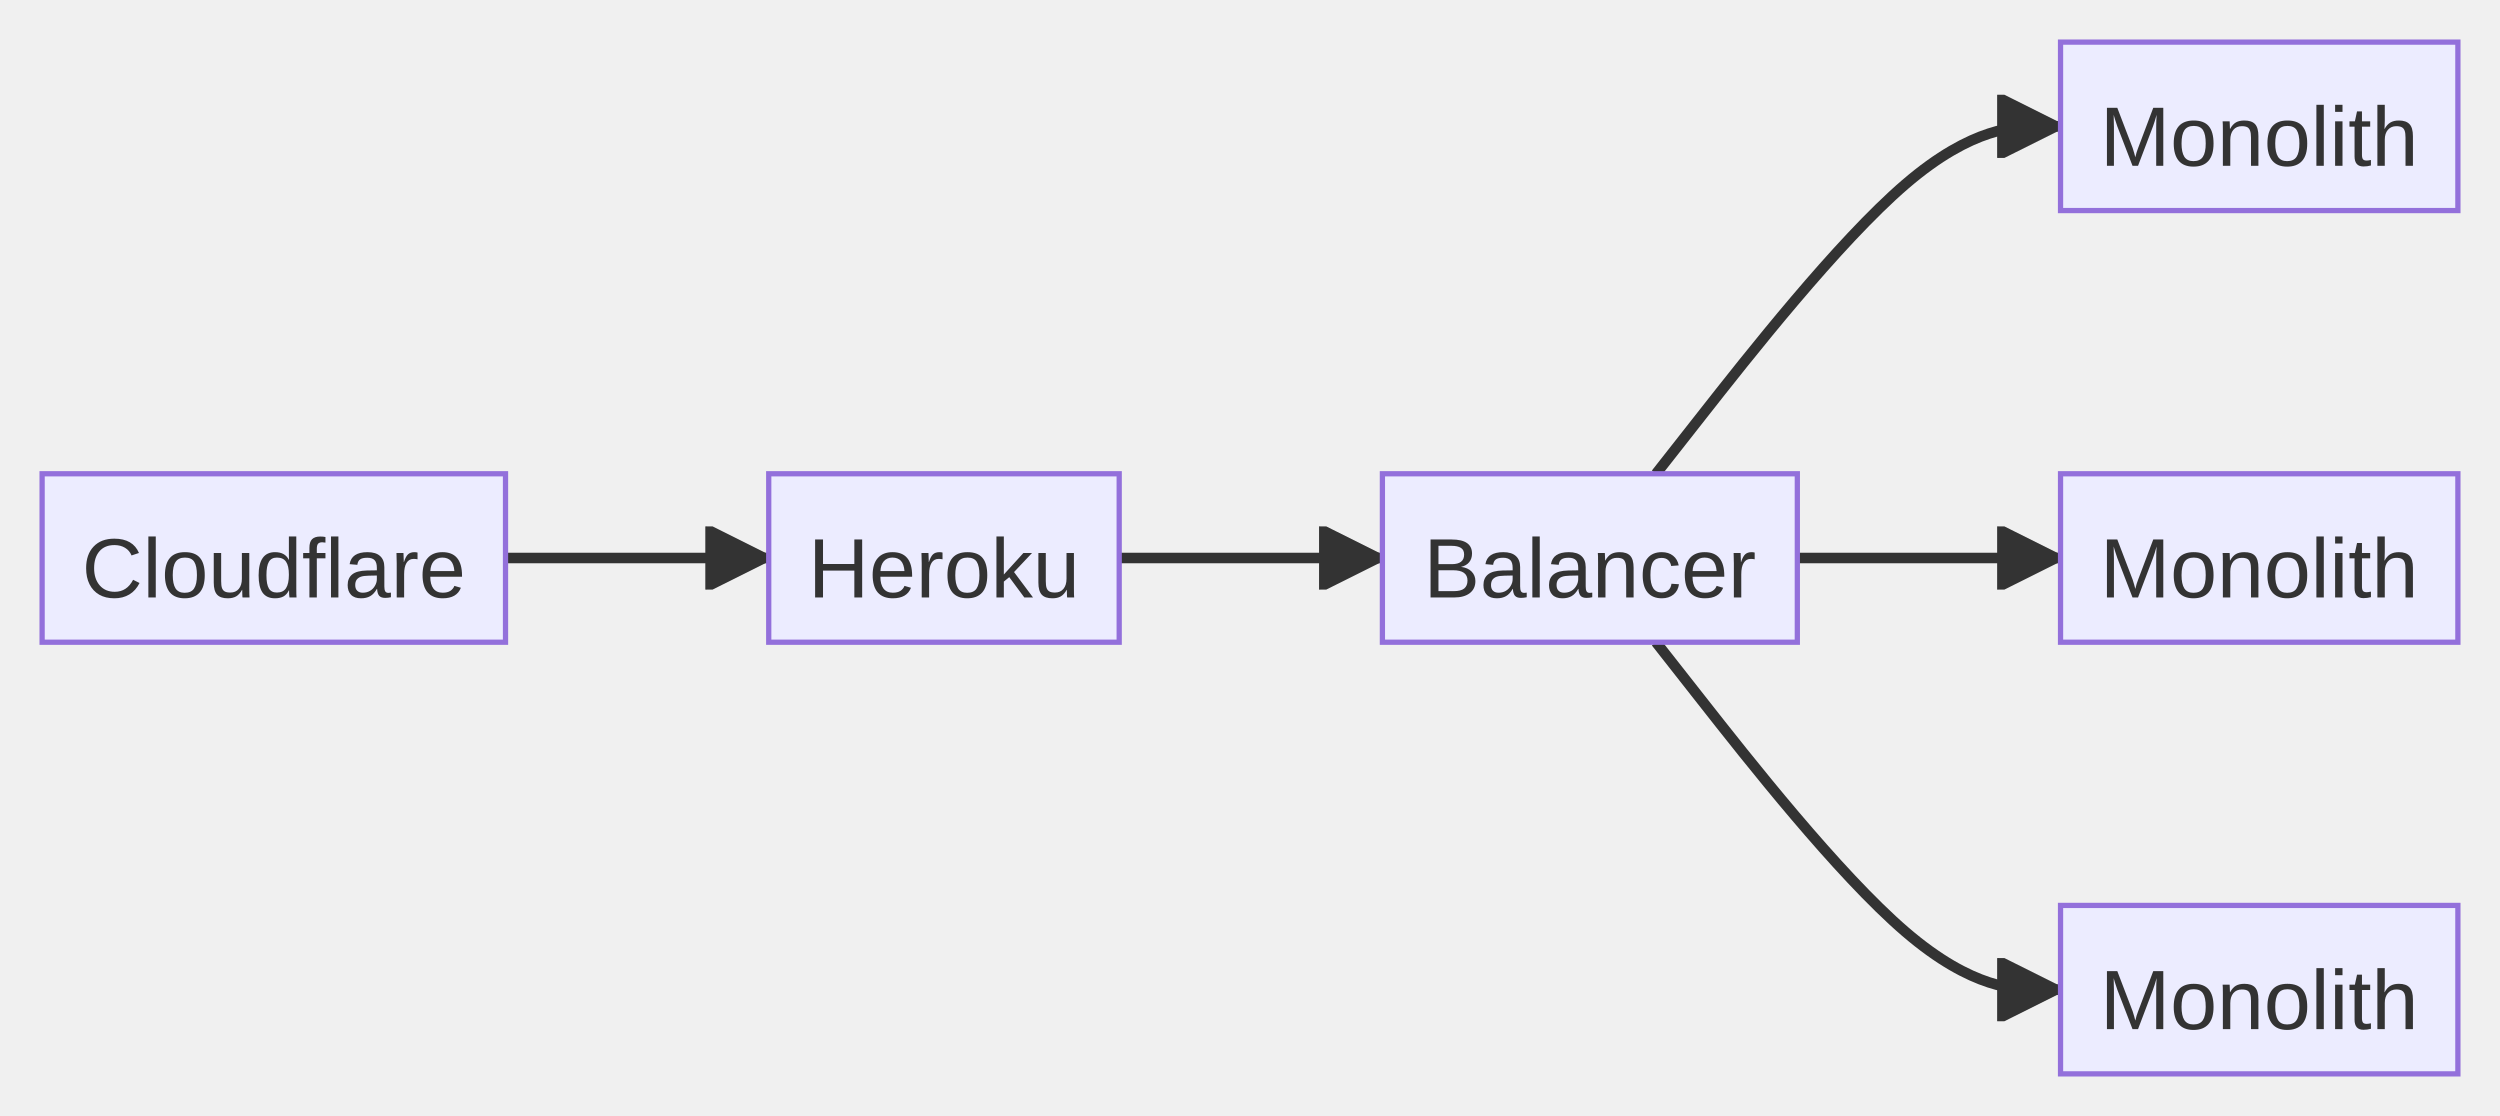
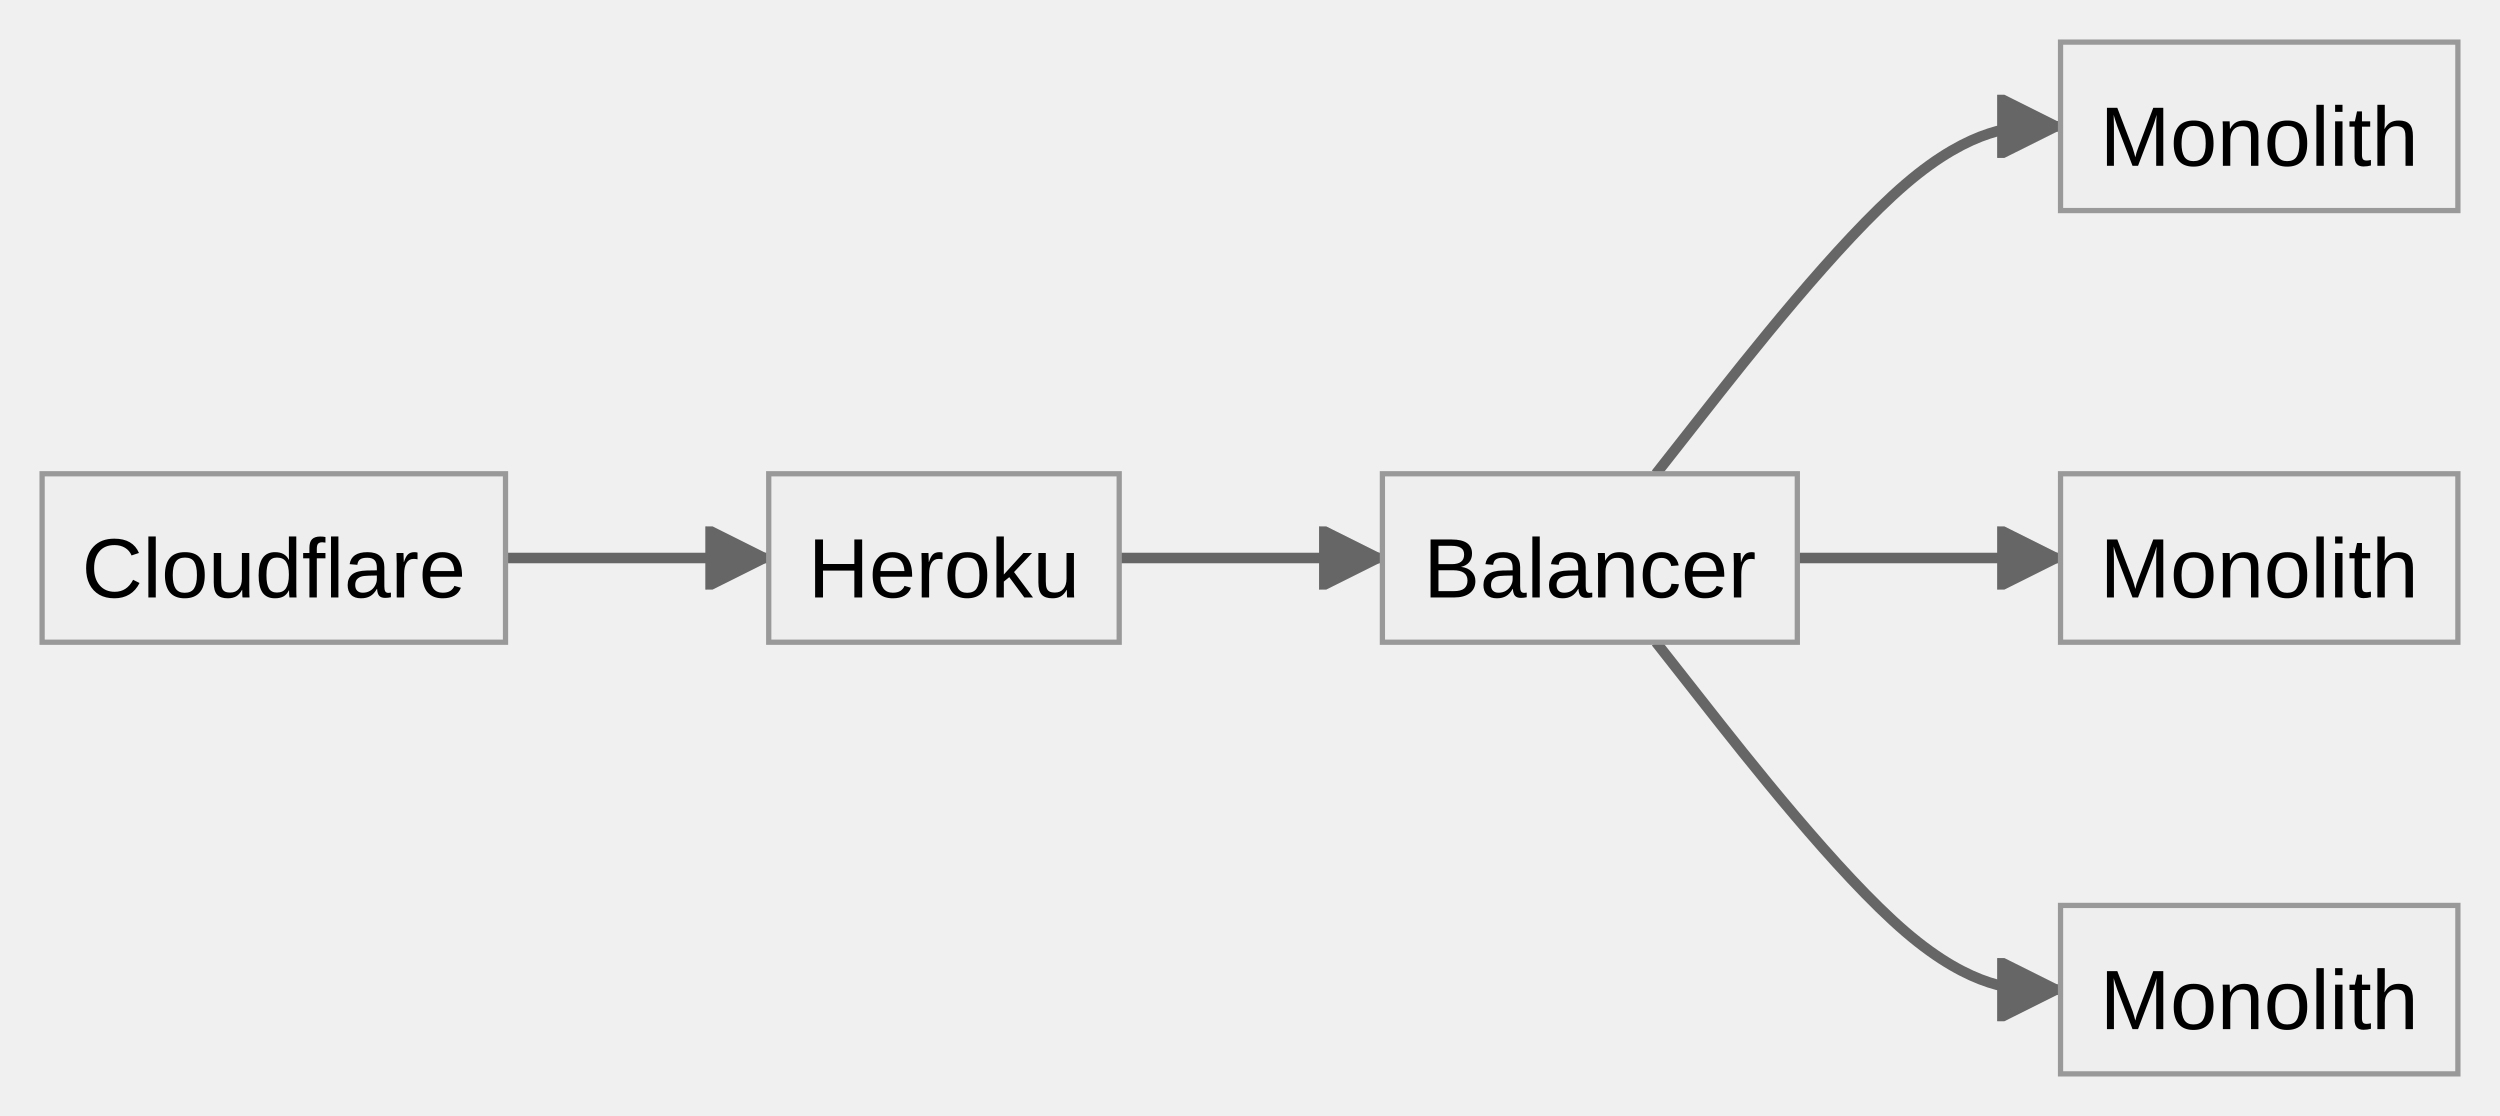
<svg xmlns="http://www.w3.org/2000/svg" aria-roledescription="flowchart-v2" role="graphics-document document" viewBox="-8 -8 474.914 212" style="max-width: 474.914px; background-color: white;" width="100%" id="my-svg">
-   <style>#my-svg{font-family:"trebuchet ms",verdana,arial,sans-serif;font-size:16px;fill:#333;}#my-svg .error-icon{fill:#552222;}#my-svg .error-text{fill:#552222;stroke:#552222;}#my-svg .edge-thickness-normal{stroke-width:2px;}#my-svg .edge-thickness-thick{stroke-width:3.5px;}#my-svg .edge-pattern-solid{stroke-dasharray:0;}#my-svg .edge-pattern-dashed{stroke-dasharray:3;}#my-svg .edge-pattern-dotted{stroke-dasharray:2;}#my-svg .marker{fill:#333333;stroke:#333333;}#my-svg .marker.cross{stroke:#333333;}#my-svg svg{font-family:"trebuchet ms",verdana,arial,sans-serif;font-size:16px;}#my-svg .label{font-family:"trebuchet ms",verdana,arial,sans-serif;color:#333;}#my-svg .cluster-label text{fill:#333;}#my-svg .cluster-label span,#my-svg p{color:#333;}#my-svg .label text,#my-svg span,#my-svg p{fill:#333;color:#333;}#my-svg .node rect,#my-svg .node circle,#my-svg .node ellipse,#my-svg .node polygon,#my-svg .node path{fill:#ECECFF;stroke:#9370DB;stroke-width:1px;}#my-svg .flowchart-label text{text-anchor:middle;}#my-svg .node .label{text-align:center;}#my-svg .node.clickable{cursor:pointer;}#my-svg .arrowheadPath{fill:#333333;}#my-svg .edgePath .path{stroke:#333333;stroke-width:2.0px;}#my-svg .flowchart-link{stroke:#333333;fill:none;}#my-svg .edgeLabel{background-color:#e8e8e8;text-align:center;}#my-svg .edgeLabel rect{opacity:0.5;background-color:#e8e8e8;fill:#e8e8e8;}#my-svg .labelBkg{background-color:rgba(232, 232, 232, 0.5);}#my-svg .cluster rect{fill:#ffffde;stroke:#aaaa33;stroke-width:1px;}#my-svg .cluster text{fill:#333;}#my-svg .cluster span,#my-svg p{color:#333;}#my-svg div.mermaidTooltip{position:absolute;text-align:center;max-width:200px;padding:2px;font-family:"trebuchet ms",verdana,arial,sans-serif;font-size:12px;background:hsl(80, 100%, 96.275%);border:1px solid #aaaa33;border-radius:2px;pointer-events:none;z-index:100;}#my-svg .flowchartTitleText{text-anchor:middle;font-size:18px;fill:#333;}#my-svg :root{--mermaid-font-family:"trebuchet ms",verdana,arial,sans-serif;}</style>
+   <style>#my-svg{font-family:"trebuchet ms",verdana,arial,sans-serif;font-size:16px;fill:#000000;}#my-svg .error-icon{fill:#552222;}#my-svg .error-text{fill:#552222;stroke:#552222;}#my-svg .edge-thickness-normal{stroke-width:2px;}#my-svg .edge-thickness-thick{stroke-width:3.5px;}#my-svg .edge-pattern-solid{stroke-dasharray:0;}#my-svg .edge-pattern-dashed{stroke-dasharray:3;}#my-svg .edge-pattern-dotted{stroke-dasharray:2;}#my-svg .marker{fill:#666;stroke:#666;}#my-svg .marker.cross{stroke:#666;}#my-svg svg{font-family:"trebuchet ms",verdana,arial,sans-serif;font-size:16px;}#my-svg .label{font-family:"trebuchet ms",verdana,arial,sans-serif;color:#000000;}#my-svg .cluster-label text{fill:#333;}#my-svg .cluster-label span,#my-svg p{color:#333;}#my-svg .label text,#my-svg span,#my-svg p{fill:#000000;color:#000000;}#my-svg .node rect,#my-svg .node circle,#my-svg .node ellipse,#my-svg .node polygon,#my-svg .node path{fill:#eee;stroke:#999;stroke-width:1px;}#my-svg .flowchart-label text{text-anchor:middle;}#my-svg .node .label{text-align:center;}#my-svg .node.clickable{cursor:pointer;}#my-svg .arrowheadPath{fill:#333333;}#my-svg .edgePath .path{stroke:#666;stroke-width:2.0px;}#my-svg .flowchart-link{stroke:#666;fill:none;}#my-svg .edgeLabel{background-color:white;text-align:center;}#my-svg .edgeLabel rect{opacity:0.5;background-color:white;fill:white;}#my-svg .labelBkg{background-color:rgba(255, 255, 255, 0.5);}#my-svg .cluster rect{fill:hsl(0, 0%, 98.922%);stroke:#707070;stroke-width:1px;}#my-svg .cluster text{fill:#333;}#my-svg .cluster span,#my-svg p{color:#333;}#my-svg div.mermaidTooltip{position:absolute;text-align:center;max-width:200px;padding:2px;font-family:"trebuchet ms",verdana,arial,sans-serif;font-size:12px;background:hsl(-160, 0%, 93.333%);border:1px solid #707070;border-radius:2px;pointer-events:none;z-index:100;}#my-svg .flowchartTitleText{text-anchor:middle;font-size:18px;fill:#000000;}#my-svg :root{--mermaid-font-family:"trebuchet ms",verdana,arial,sans-serif;}</style>
  <g>
    <marker orient="auto" markerHeight="12" markerWidth="12" markerUnits="userSpaceOnUse" refY="5" refX="10" viewBox="0 0 10 10" class="marker flowchart" id="flowchart-pointEnd">
      <path style="stroke-width: 1; stroke-dasharray: 1, 0;" class="arrowMarkerPath" d="M 0 0 L 10 5 L 0 10 z" />
    </marker>
    <marker orient="auto" markerHeight="12" markerWidth="12" markerUnits="userSpaceOnUse" refY="5" refX="0" viewBox="0 0 10 10" class="marker flowchart" id="flowchart-pointStart">
      <path style="stroke-width: 1; stroke-dasharray: 1, 0;" class="arrowMarkerPath" d="M 0 5 L 10 10 L 10 0 z" />
    </marker>
    <marker orient="auto" markerHeight="11" markerWidth="11" markerUnits="userSpaceOnUse" refY="5" refX="11" viewBox="0 0 10 10" class="marker flowchart" id="flowchart-circleEnd">
      <circle style="stroke-width: 1; stroke-dasharray: 1, 0;" class="arrowMarkerPath" r="5" cy="5" cx="5" />
    </marker>
    <marker orient="auto" markerHeight="11" markerWidth="11" markerUnits="userSpaceOnUse" refY="5" refX="-1" viewBox="0 0 10 10" class="marker flowchart" id="flowchart-circleStart">
      <circle style="stroke-width: 1; stroke-dasharray: 1, 0;" class="arrowMarkerPath" r="5" cy="5" cx="5" />
    </marker>
    <marker orient="auto" markerHeight="11" markerWidth="11" markerUnits="userSpaceOnUse" refY="5.2" refX="12" viewBox="0 0 11 11" class="marker cross flowchart" id="flowchart-crossEnd">
      <path style="stroke-width: 2; stroke-dasharray: 1, 0;" class="arrowMarkerPath" d="M 1,1 l 9,9 M 10,1 l -9,9" />
    </marker>
    <marker orient="auto" markerHeight="11" markerWidth="11" markerUnits="userSpaceOnUse" refY="5.2" refX="-1" viewBox="0 0 11 11" class="marker cross flowchart" id="flowchart-crossStart">
      <path style="stroke-width: 2; stroke-dasharray: 1, 0;" class="arrowMarkerPath" d="M 1,1 l 9,9 M 10,1 l -9,9" />
    </marker>
    <g class="root">
      <g class="clusters" />
      <g class="edgePaths">
        <path marker-end="url(#flowchart-pointEnd)" style="fill:none;" class="edge-thickness-normal edge-pattern-solid flowchart-link LS-Cloudflare LE-Heroku" id="L-Cloudflare-Heroku-0" d="M88.031,98L92.198,98C96.365,98,104.698,98,113.031,98C121.365,98,129.698,98,133.865,98L138.031,98" />
        <path marker-end="url(#flowchart-pointEnd)" style="fill:none;" class="edge-thickness-normal edge-pattern-solid flowchart-link LS-Heroku LE-Balancer" id="L-Heroku-Balancer-0" d="M204.609,98L208.776,98C212.943,98,221.276,98,229.609,98C237.943,98,246.276,98,250.443,98L254.609,98" />
        <path marker-end="url(#flowchart-pointEnd)" style="fill:none;" class="edge-thickness-normal edge-pattern-solid flowchart-link LS-Balancer LE-A" id="L-Balancer-A-0" d="M306.587,82L315.228,71C323.868,60,341.149,38,353.956,27C366.763,16,375.096,16,379.263,16L383.43,16" />
        <path marker-end="url(#flowchart-pointEnd)" style="fill:none;" class="edge-thickness-normal edge-pattern-solid flowchart-link LS-Balancer LE-B" id="L-Balancer-B-0" d="M333.43,98L337.596,98C341.763,98,350.096,98,358.43,98C366.763,98,375.096,98,379.263,98L383.43,98" />
        <path marker-end="url(#flowchart-pointEnd)" style="fill:none;" class="edge-thickness-normal edge-pattern-solid flowchart-link LS-Balancer LE-C" id="L-Balancer-C-0" d="M306.587,114L315.228,125C323.868,136,341.149,158,353.956,169C366.763,180,375.096,180,379.263,180L383.43,180" />
      </g>
      <g class="edgeLabels">
        <g class="edgeLabel">
          <g transform="translate(0, 0)" class="label">
            <rect height="0" width="0" ry="0" rx="0" />
            <text style="">
              <tspan class="row" x="0" dy="1em" xml:space="preserve" />
            </text>
          </g>
        </g>
        <g class="edgeLabel">
          <g transform="translate(0, 0)" class="label">
            <rect height="0" width="0" ry="0" rx="0" />
            <text style="">
              <tspan class="row" x="0" dy="1em" xml:space="preserve" />
            </text>
          </g>
        </g>
        <g class="edgeLabel">
          <g transform="translate(0, 0)" class="label">
            <rect height="0" width="0" ry="0" rx="0" />
            <text style="">
              <tspan class="row" x="0" dy="1em" xml:space="preserve" />
            </text>
          </g>
        </g>
        <g class="edgeLabel">
          <g transform="translate(0, 0)" class="label">
            <rect height="0" width="0" ry="0" rx="0" />
            <text style="">
              <tspan class="row" x="0" dy="1em" xml:space="preserve" />
            </text>
          </g>
        </g>
        <g class="edgeLabel">
          <g transform="translate(0, 0)" class="label">
            <rect height="0" width="0" ry="0" rx="0" />
            <text style="">
              <tspan class="row" x="0" dy="1em" xml:space="preserve" />
            </text>
          </g>
        </g>
      </g>
      <g class="nodes">
        <g transform="translate(44.01562, 98)" id="flowchart-Cloudflare-0" class="node default default flowchart-label">
          <rect height="32" width="88.031" y="-16" x="-44.016" ry="0" rx="0" style="" class="basic label-container" />
          <g transform="translate(0, -8.5)" style="" class="label">
            <rect />
            <text style="">
              <tspan class="row" x="0" dy="1em" xml:space="preserve">Cloudflare</tspan>
            </text>
          </g>
        </g>
        <g transform="translate(171.3203, 98)" id="flowchart-Heroku-1" class="node default default flowchart-label">
          <rect height="32" width="66.578" y="-16" x="-33.289" ry="0" rx="0" style="" class="basic label-container" />
          <g transform="translate(0, -8.5)" style="" class="label">
            <rect />
            <text style="">
              <tspan class="row" x="0" dy="1em" xml:space="preserve">Heroku</tspan>
            </text>
          </g>
        </g>
        <g transform="translate(294.0195, 98)" id="flowchart-Balancer-2" class="node default default flowchart-label">
          <rect height="32" width="78.82" y="-16" x="-39.41" ry="0" rx="0" style="" class="basic label-container" />
          <g transform="translate(0, -8.5)" style="" class="label">
            <rect />
            <text style="">
              <tspan class="row" x="0" dy="1em" xml:space="preserve">Balancer</tspan>
            </text>
          </g>
        </g>
        <g transform="translate(421.1719, 16)" id="flowchart-A-3" class="node default default flowchart-label">
          <rect height="32" width="75.484" y="-16" x="-37.742" ry="0" rx="0" style="" class="basic label-container" />
          <g transform="translate(0, -8.5)" style="" class="label">
            <rect />
            <text style="">
              <tspan class="row" x="0" dy="1em" xml:space="preserve">Monolith</tspan>
            </text>
          </g>
        </g>
        <g transform="translate(421.1719, 98)" id="flowchart-B-4" class="node default default flowchart-label">
          <rect height="32" width="75.484" y="-16" x="-37.742" ry="0" rx="0" style="" class="basic label-container" />
          <g transform="translate(0, -8.5)" style="" class="label">
            <rect />
            <text style="">
              <tspan class="row" x="0" dy="1em" xml:space="preserve">Monolith</tspan>
            </text>
          </g>
        </g>
        <g transform="translate(421.1719, 180)" id="flowchart-C-5" class="node default default flowchart-label">
          <rect height="32" width="75.484" y="-16" x="-37.742" ry="0" rx="0" style="" class="basic label-container" />
          <g transform="translate(0, -8.5)" style="" class="label">
            <rect />
            <text style="">
              <tspan class="row" x="0" dy="1em" xml:space="preserve">Monolith</tspan>
            </text>
          </g>
        </g>
      </g>
    </g>
  </g>
</svg>
